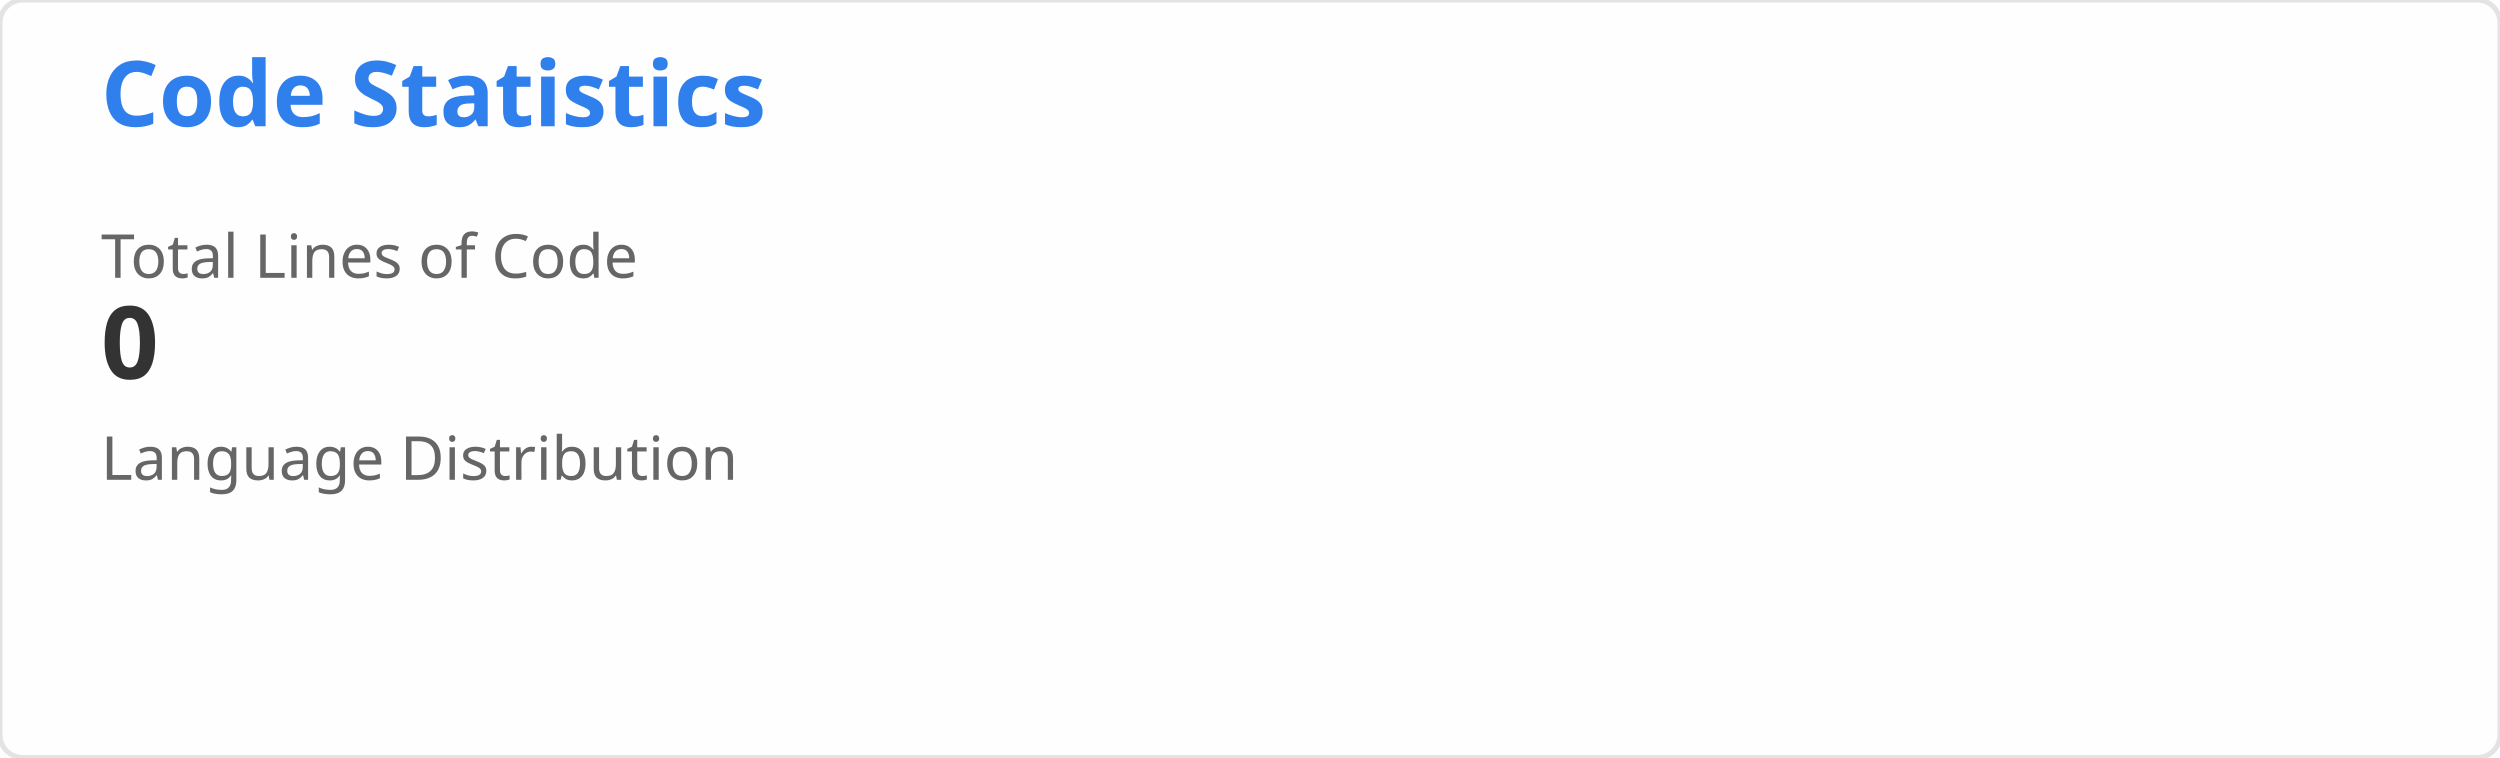
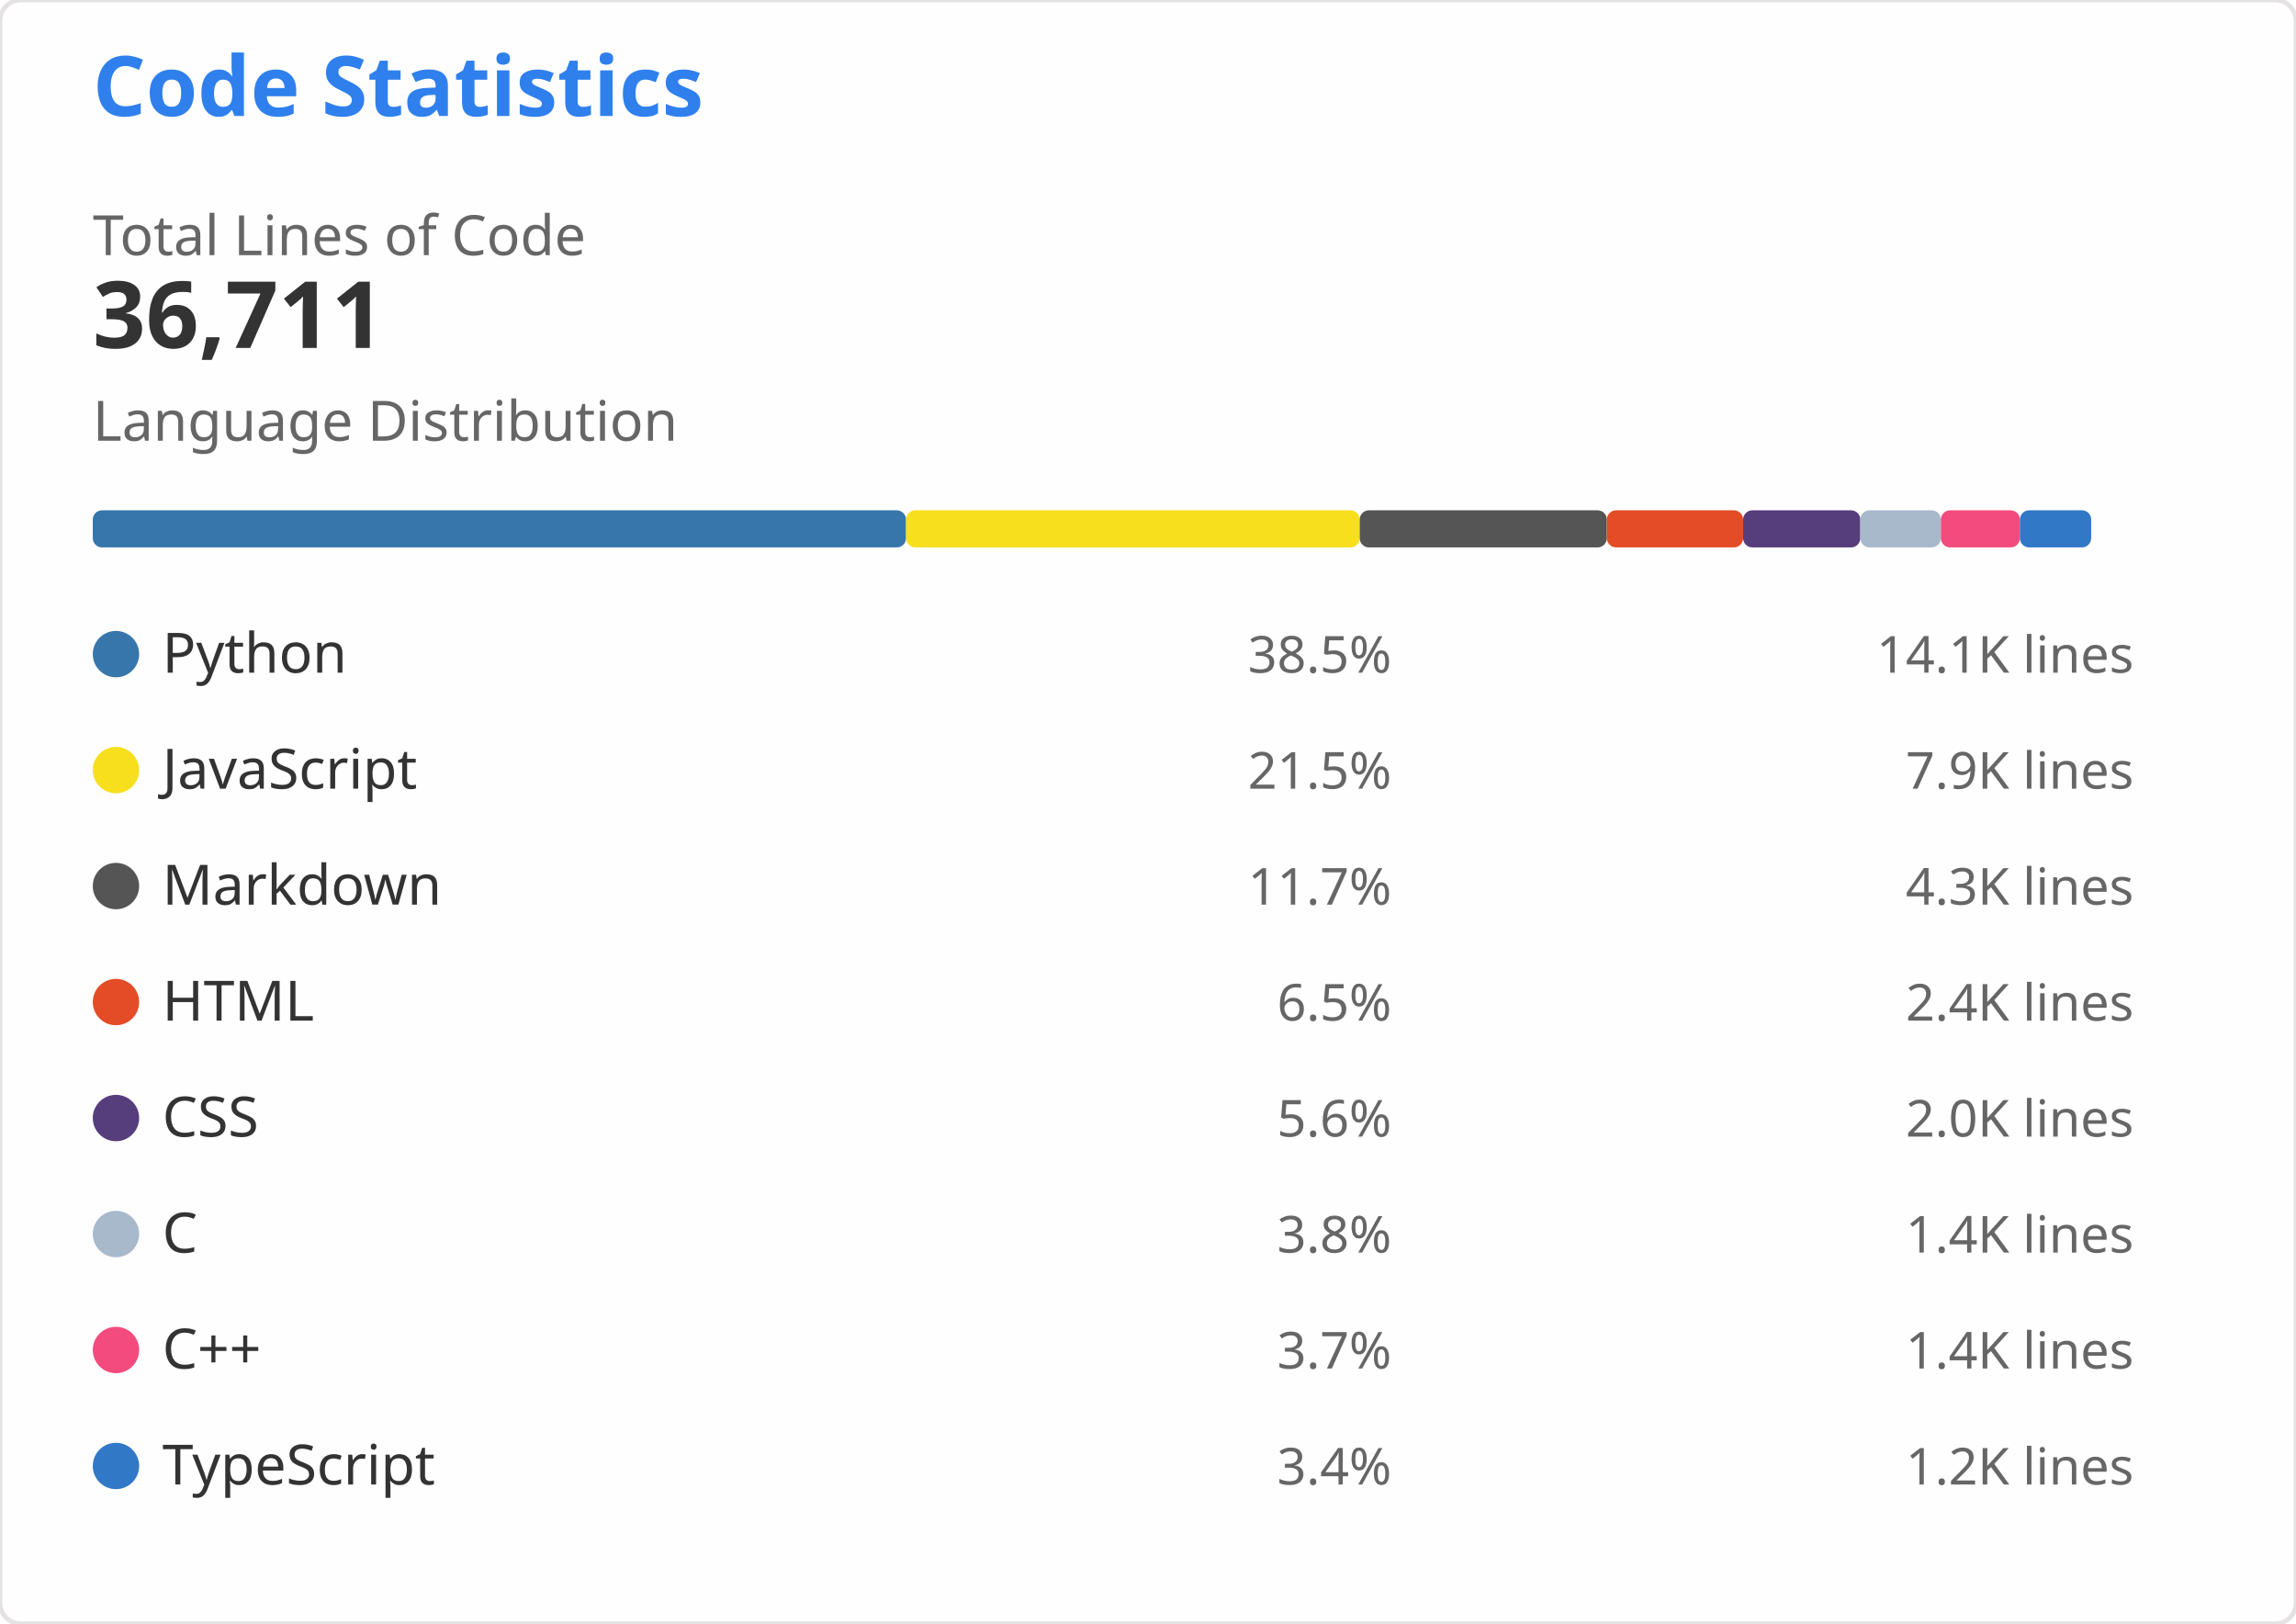
- <svg xmlns="http://www.w3.org/2000/svg" width="495" height="150" viewBox="0 0 495 150" role="img" aria-labelledby="descId">
+ <svg xmlns="http://www.w3.org/2000/svg" width="495" height="350" viewBox="0 0 495 350" role="img" aria-labelledby="descId">
  <style>
    .header { font: 600 18px 'Segoe UI', Ubuntu, Sans-Serif; fill: #2f80ed }
    .stat-value { font: 600 20px 'Segoe UI', Ubuntu, Sans-Serif; fill: #333 }
    .stat-label { font: 400 12px 'Segoe UI', Ubuntu, Sans-Serif; fill: #666 }
    .lang-name { font: 400 12px 'Segoe UI', Ubuntu, Sans-Serif; fill: #333 }
    .lang-percent { font: 400 11px 'Segoe UI', Ubuntu, Sans-Serif; fill: #666 }
    .lang-lines { font: 400 11px 'Segoe UI', Ubuntu, monospace; fill: #666 }
  </style>
-   <rect width="495" height="150" fill="#fffefe" rx="4.5" stroke="#e4e2e2" stroke-width="1" />
+   <rect width="495" height="350" fill="#fffefe" rx="4.5" stroke="#e4e2e2" stroke-width="1" />
  <g transform="translate(20, 25)">
    <text x="0" y="0" class="header">Code Statistics</text>
    <g transform="translate(0, 30)">
      <text x="0" y="0" class="stat-label">Total Lines of Code</text>
-       <text x="0" y="20" class="stat-value">0</text>
+       <text x="0" y="20" class="stat-value">36,711</text>
    </g>
    <g transform="translate(0, 70)">
      <text x="0" y="0" class="stat-label">Language Distribution</text>
      <g transform="translate(0, 15)">
-         
+         <rect x="0" y="0" width="175.339" height="8" fill="#3776AB" rx="2" />
+         <rect x="175.339" y="0" width="97.802" height="8" fill="#F7DF1E" rx="2" />
+         <rect x="273.141" y="0" width="53.282" height="8" fill="#555555" rx="2" />
+         <rect x="326.424" y="0" width="29.374" height="8" fill="#E34C26" rx="2" />
+         <rect x="355.798" y="0" width="25.272" height="8" fill="#563D7C" rx="2" />
+         <rect x="381.069" y="0" width="17.377" height="8" fill="#A8B9CC" rx="2" />
+         <rect x="398.446" y="0" width="17.03" height="8" fill="#F34B7D" rx="2" />
+         <rect x="415.475" y="0" width="15.369" height="8" fill="#3178C6" rx="2" />
      </g>
    </g>
    <g transform="translate(0, 110)">
-       
+       <g transform="translate(0, 0)">
+         <circle cx="5" cy="6" r="5" fill="#3776AB" />
+         <text x="15" y="10" class="lang-name">Python</text>
+         <text x="280" y="10" class="lang-percent" text-anchor="end">38.5%</text>
+         <text x="440" y="10" class="lang-lines" text-anchor="end">14.1K lines</text>
+       </g>
+       <g transform="translate(0, 25)">
+         <circle cx="5" cy="6" r="5" fill="#F7DF1E" />
+         <text x="15" y="10" class="lang-name">JavaScript</text>
+         <text x="280" y="10" class="lang-percent" text-anchor="end">21.5%</text>
+         <text x="440" y="10" class="lang-lines" text-anchor="end">7.9K lines</text>
+       </g>
+       <g transform="translate(0, 50)">
+         <circle cx="5" cy="6" r="5" fill="#555555" />
+         <text x="15" y="10" class="lang-name">Markdown</text>
+         <text x="280" y="10" class="lang-percent" text-anchor="end">11.7%</text>
+         <text x="440" y="10" class="lang-lines" text-anchor="end">4.3K lines</text>
+       </g>
+       <g transform="translate(0, 75)">
+         <circle cx="5" cy="6" r="5" fill="#E34C26" />
+         <text x="15" y="10" class="lang-name">HTML</text>
+         <text x="280" y="10" class="lang-percent" text-anchor="end">6.5%</text>
+         <text x="440" y="10" class="lang-lines" text-anchor="end">2.4K lines</text>
+       </g>
+       <g transform="translate(0, 100)">
+         <circle cx="5" cy="6" r="5" fill="#563D7C" />
+         <text x="15" y="10" class="lang-name">CSS</text>
+         <text x="280" y="10" class="lang-percent" text-anchor="end">5.6%</text>
+         <text x="440" y="10" class="lang-lines" text-anchor="end">2.0K lines</text>
+       </g>
+       <g transform="translate(0, 125)">
+         <circle cx="5" cy="6" r="5" fill="#A8B9CC" />
+         <text x="15" y="10" class="lang-name">C</text>
+         <text x="280" y="10" class="lang-percent" text-anchor="end">3.8%</text>
+         <text x="440" y="10" class="lang-lines" text-anchor="end">1.4K lines</text>
+       </g>
+       <g transform="translate(0, 150)">
+         <circle cx="5" cy="6" r="5" fill="#F34B7D" />
+         <text x="15" y="10" class="lang-name">C++</text>
+         <text x="280" y="10" class="lang-percent" text-anchor="end">3.7%</text>
+         <text x="440" y="10" class="lang-lines" text-anchor="end">1.4K lines</text>
+       </g>
+       <g transform="translate(0, 175)">
+         <circle cx="5" cy="6" r="5" fill="#3178C6" />
+         <text x="15" y="10" class="lang-name">TypeScript</text>
+         <text x="280" y="10" class="lang-percent" text-anchor="end">3.4%</text>
+         <text x="440" y="10" class="lang-lines" text-anchor="end">1.2K lines</text>
+       </g>
    </g>
  </g>
</svg>
